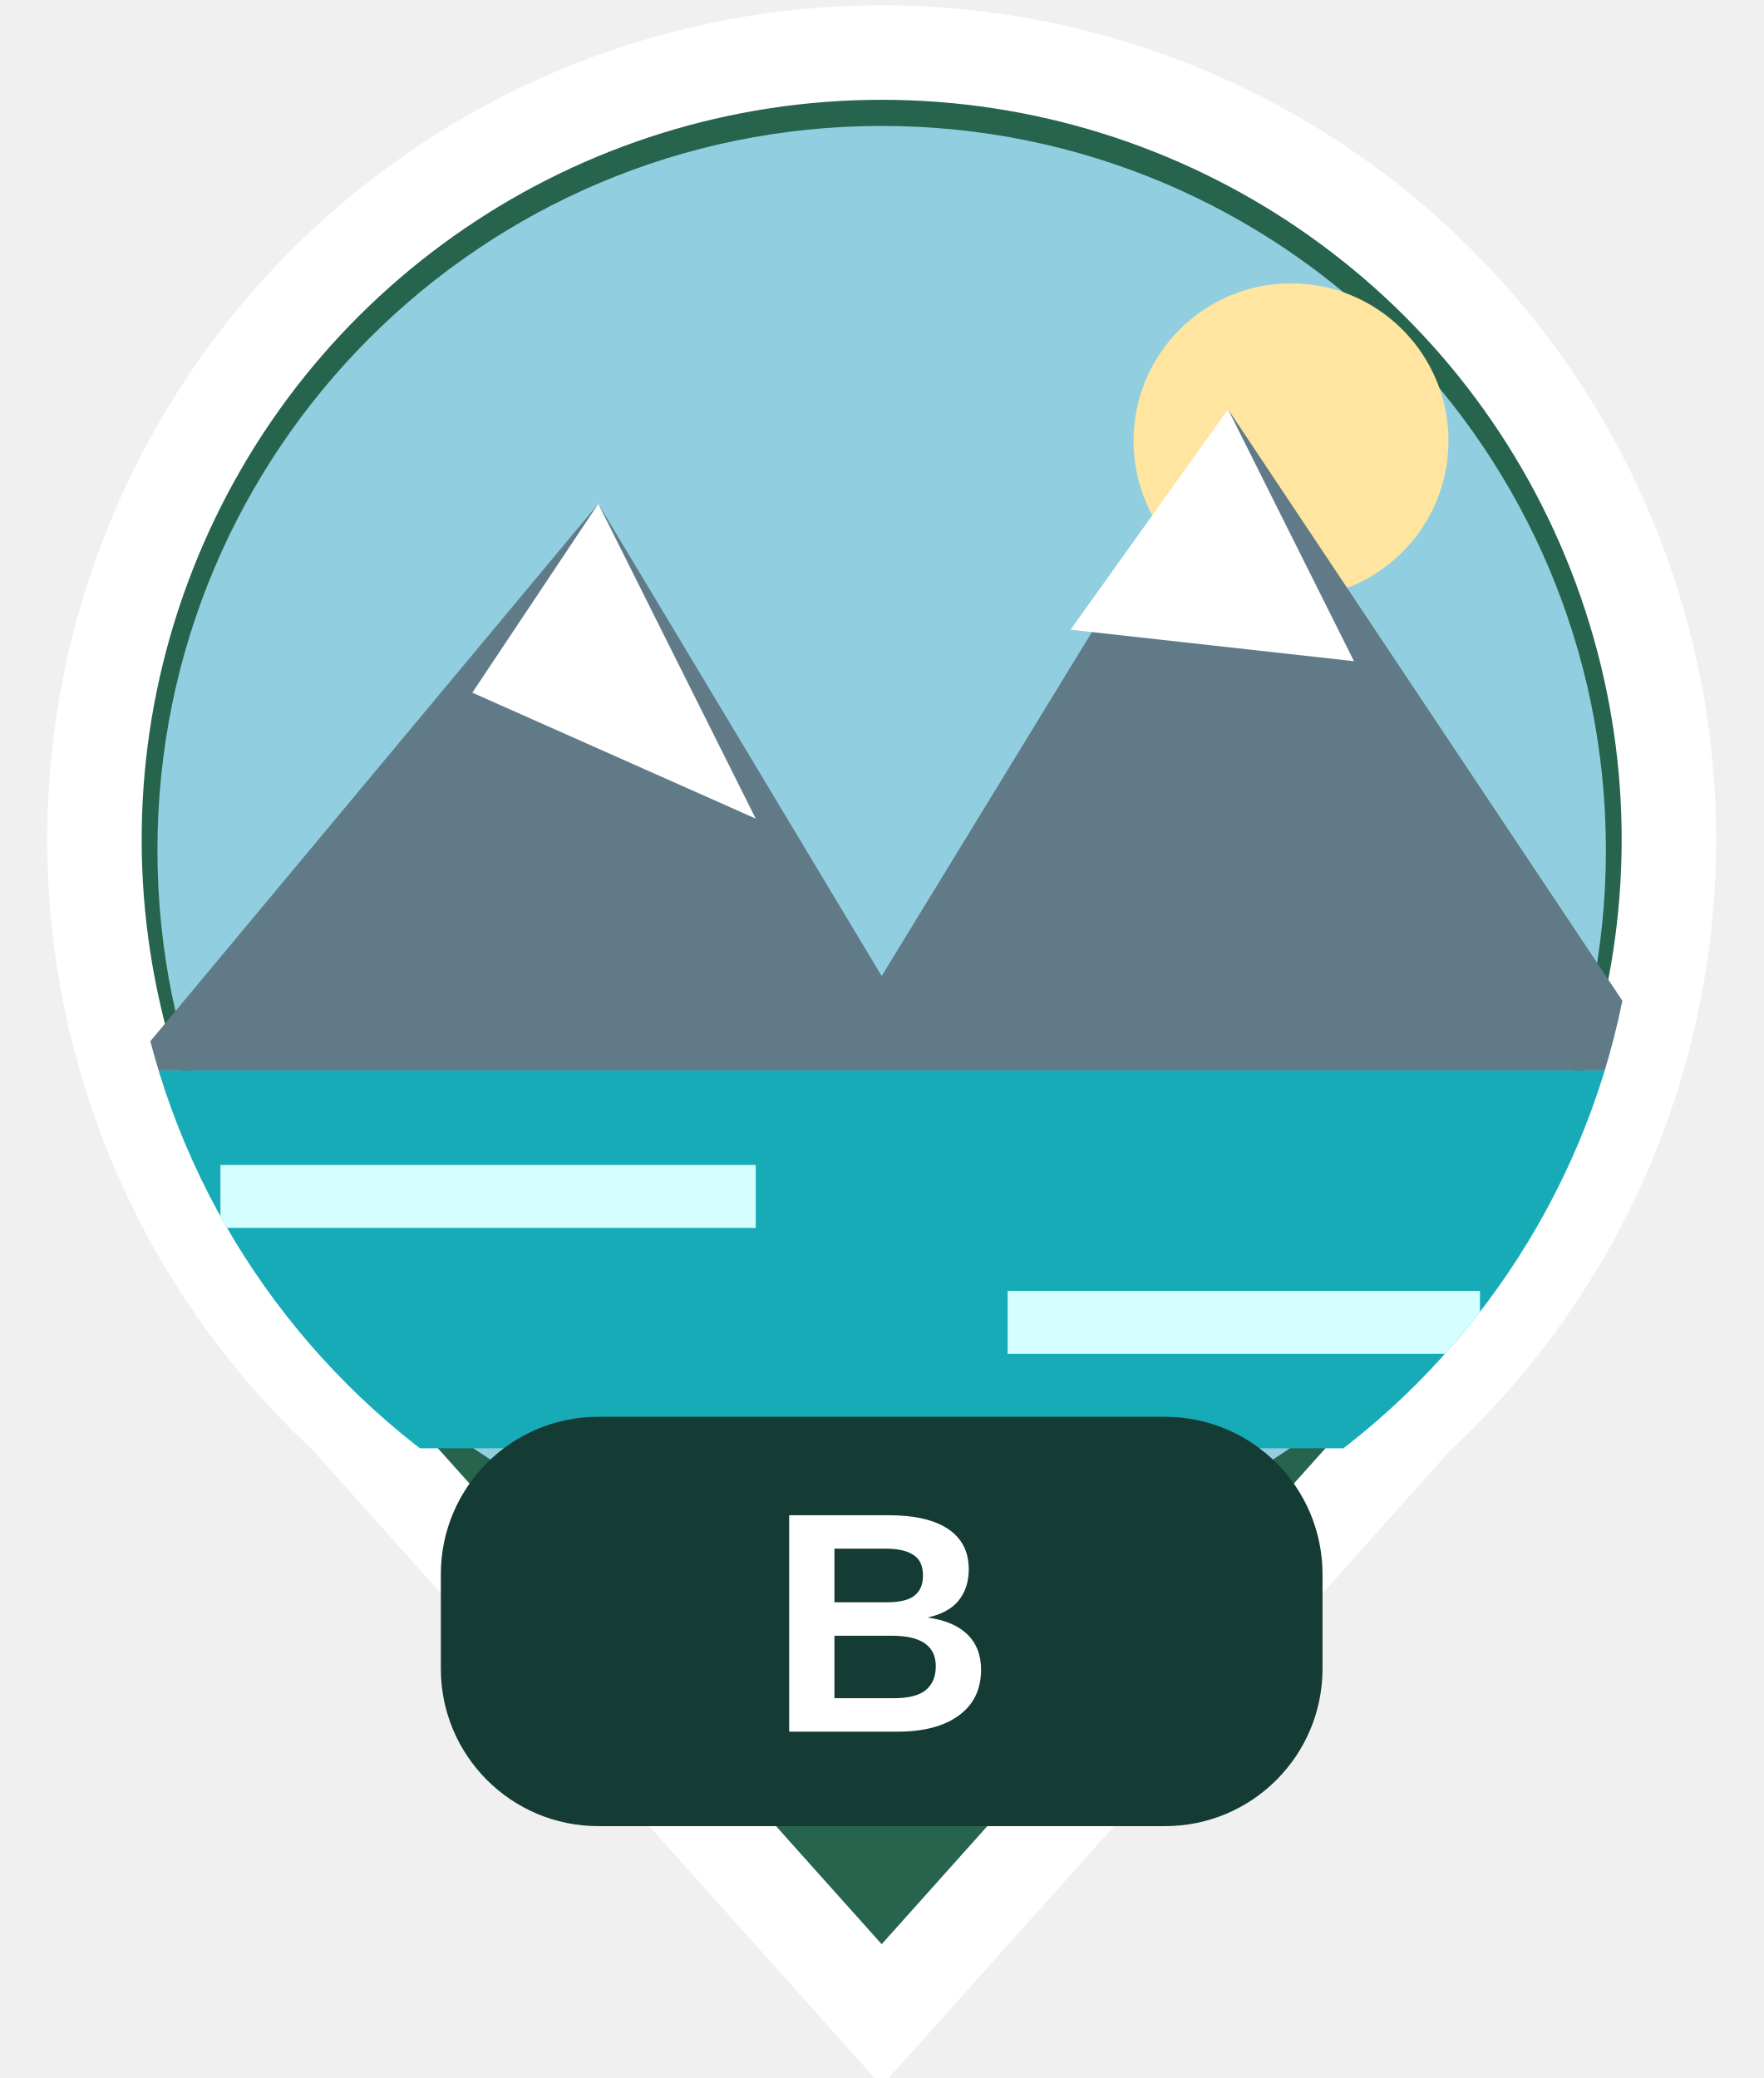
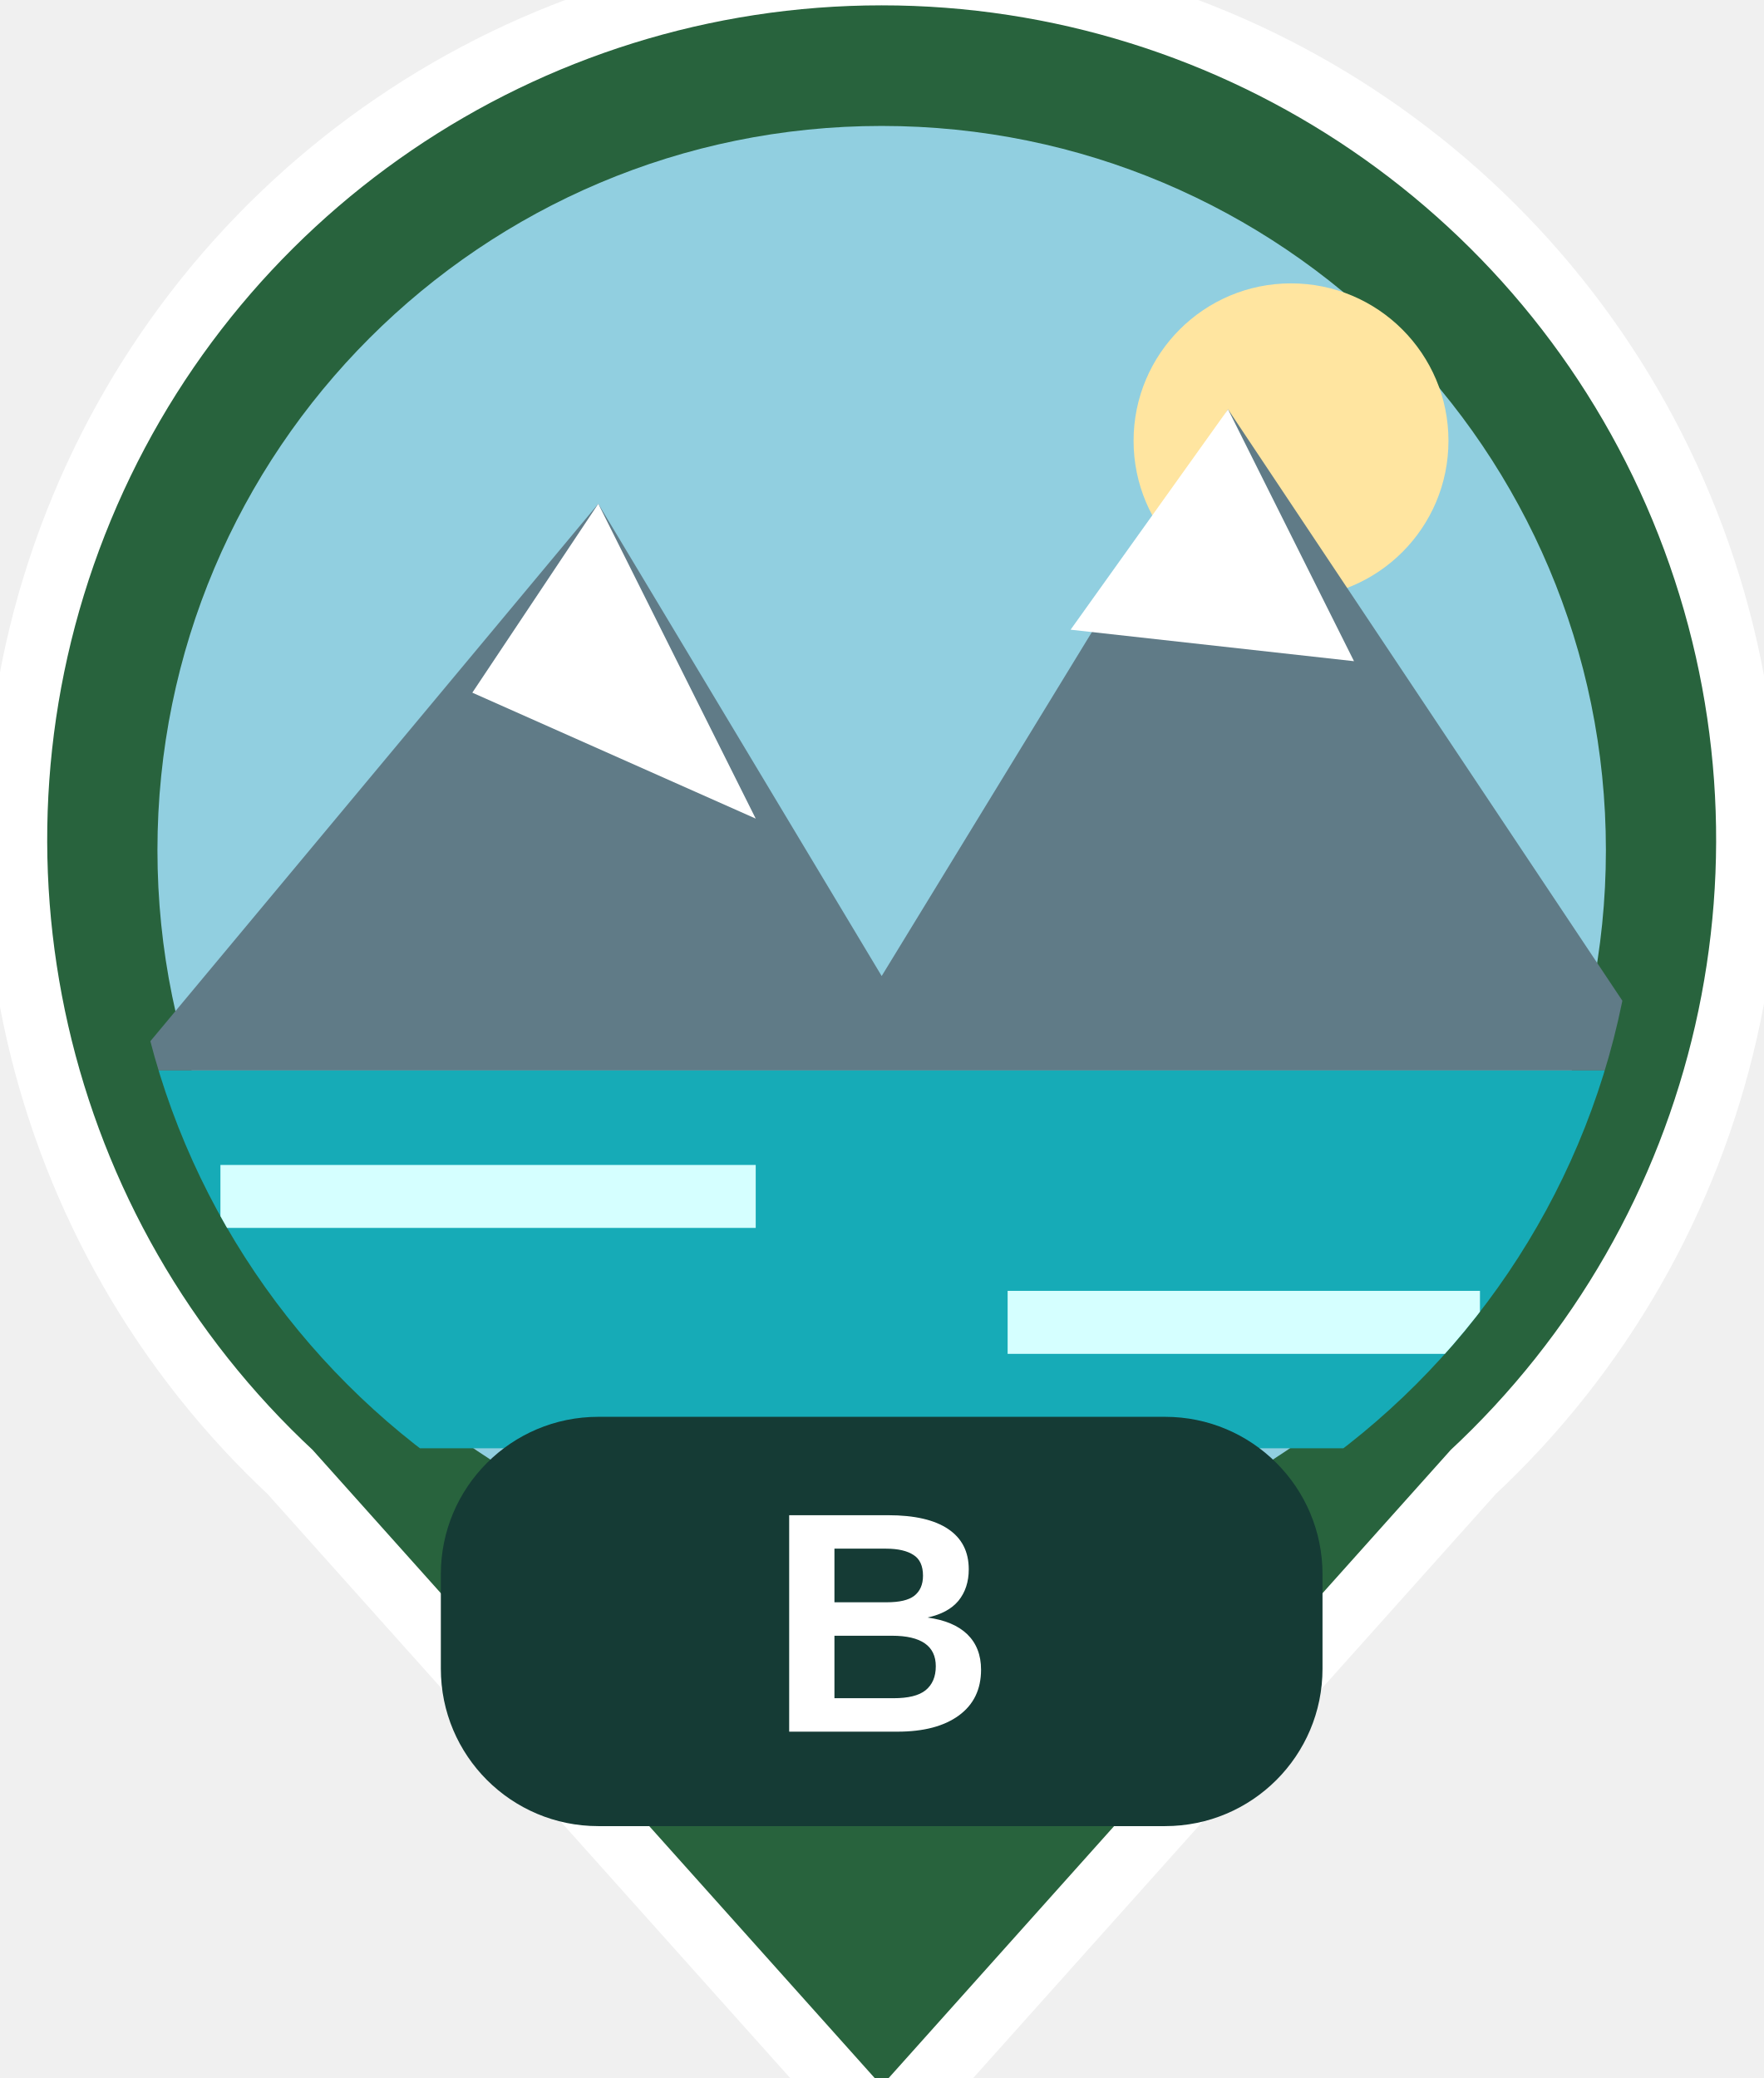
<svg xmlns="http://www.w3.org/2000/svg" viewBox="0 0 56 66">
  <defs>
    <clipPath id="scene">
      <circle cx="28" cy="27" r="24" />
    </clipPath>
  </defs>
-   <path d="M28 64 11 45A25 25 0 1 1 45 45Z" fill="hsl(158,45%,27%)" stroke="white" stroke-width="3" />
+   <path d="M28 64 11 45A25 25 0 1 1 45 45Z" fill="hsl(158,45%,27%)" stroke="white" stroke-width="7" />
+   <path d="M28 64 11 45A25 25 0 1 1 45 45Z" fill="#28633d" stroke="#28633d" stroke-width="3" />
  <g clip-path="url(#scene)">
    <circle cx="28" cy="27" r="23" fill="#91cfe0" />
    <circle cx="41" cy="14" r="5" fill="#ffe5a0" />
    <path d="M4 34 19 16l9 15 11-18 14 21" fill="#607b87" />
    <path d="m15 22 4-6 5 10m10-6 5-7 4 8" fill="#fff" />
    <path d="M2 34h52v12H2Z" fill="#16abb7" />
    <path d="M7 38h17m8 4h15" stroke="#d5ffff" stroke-width="2" />
  </g>
  <rect x="14" y="45" width="28" height="13" rx="5" fill="#153b35" />
  <text x="28" y="55" text-anchor="middle" font-family="Arial,sans-serif" font-size="10" font-weight="bold" fill="white">B</text>
</svg>
